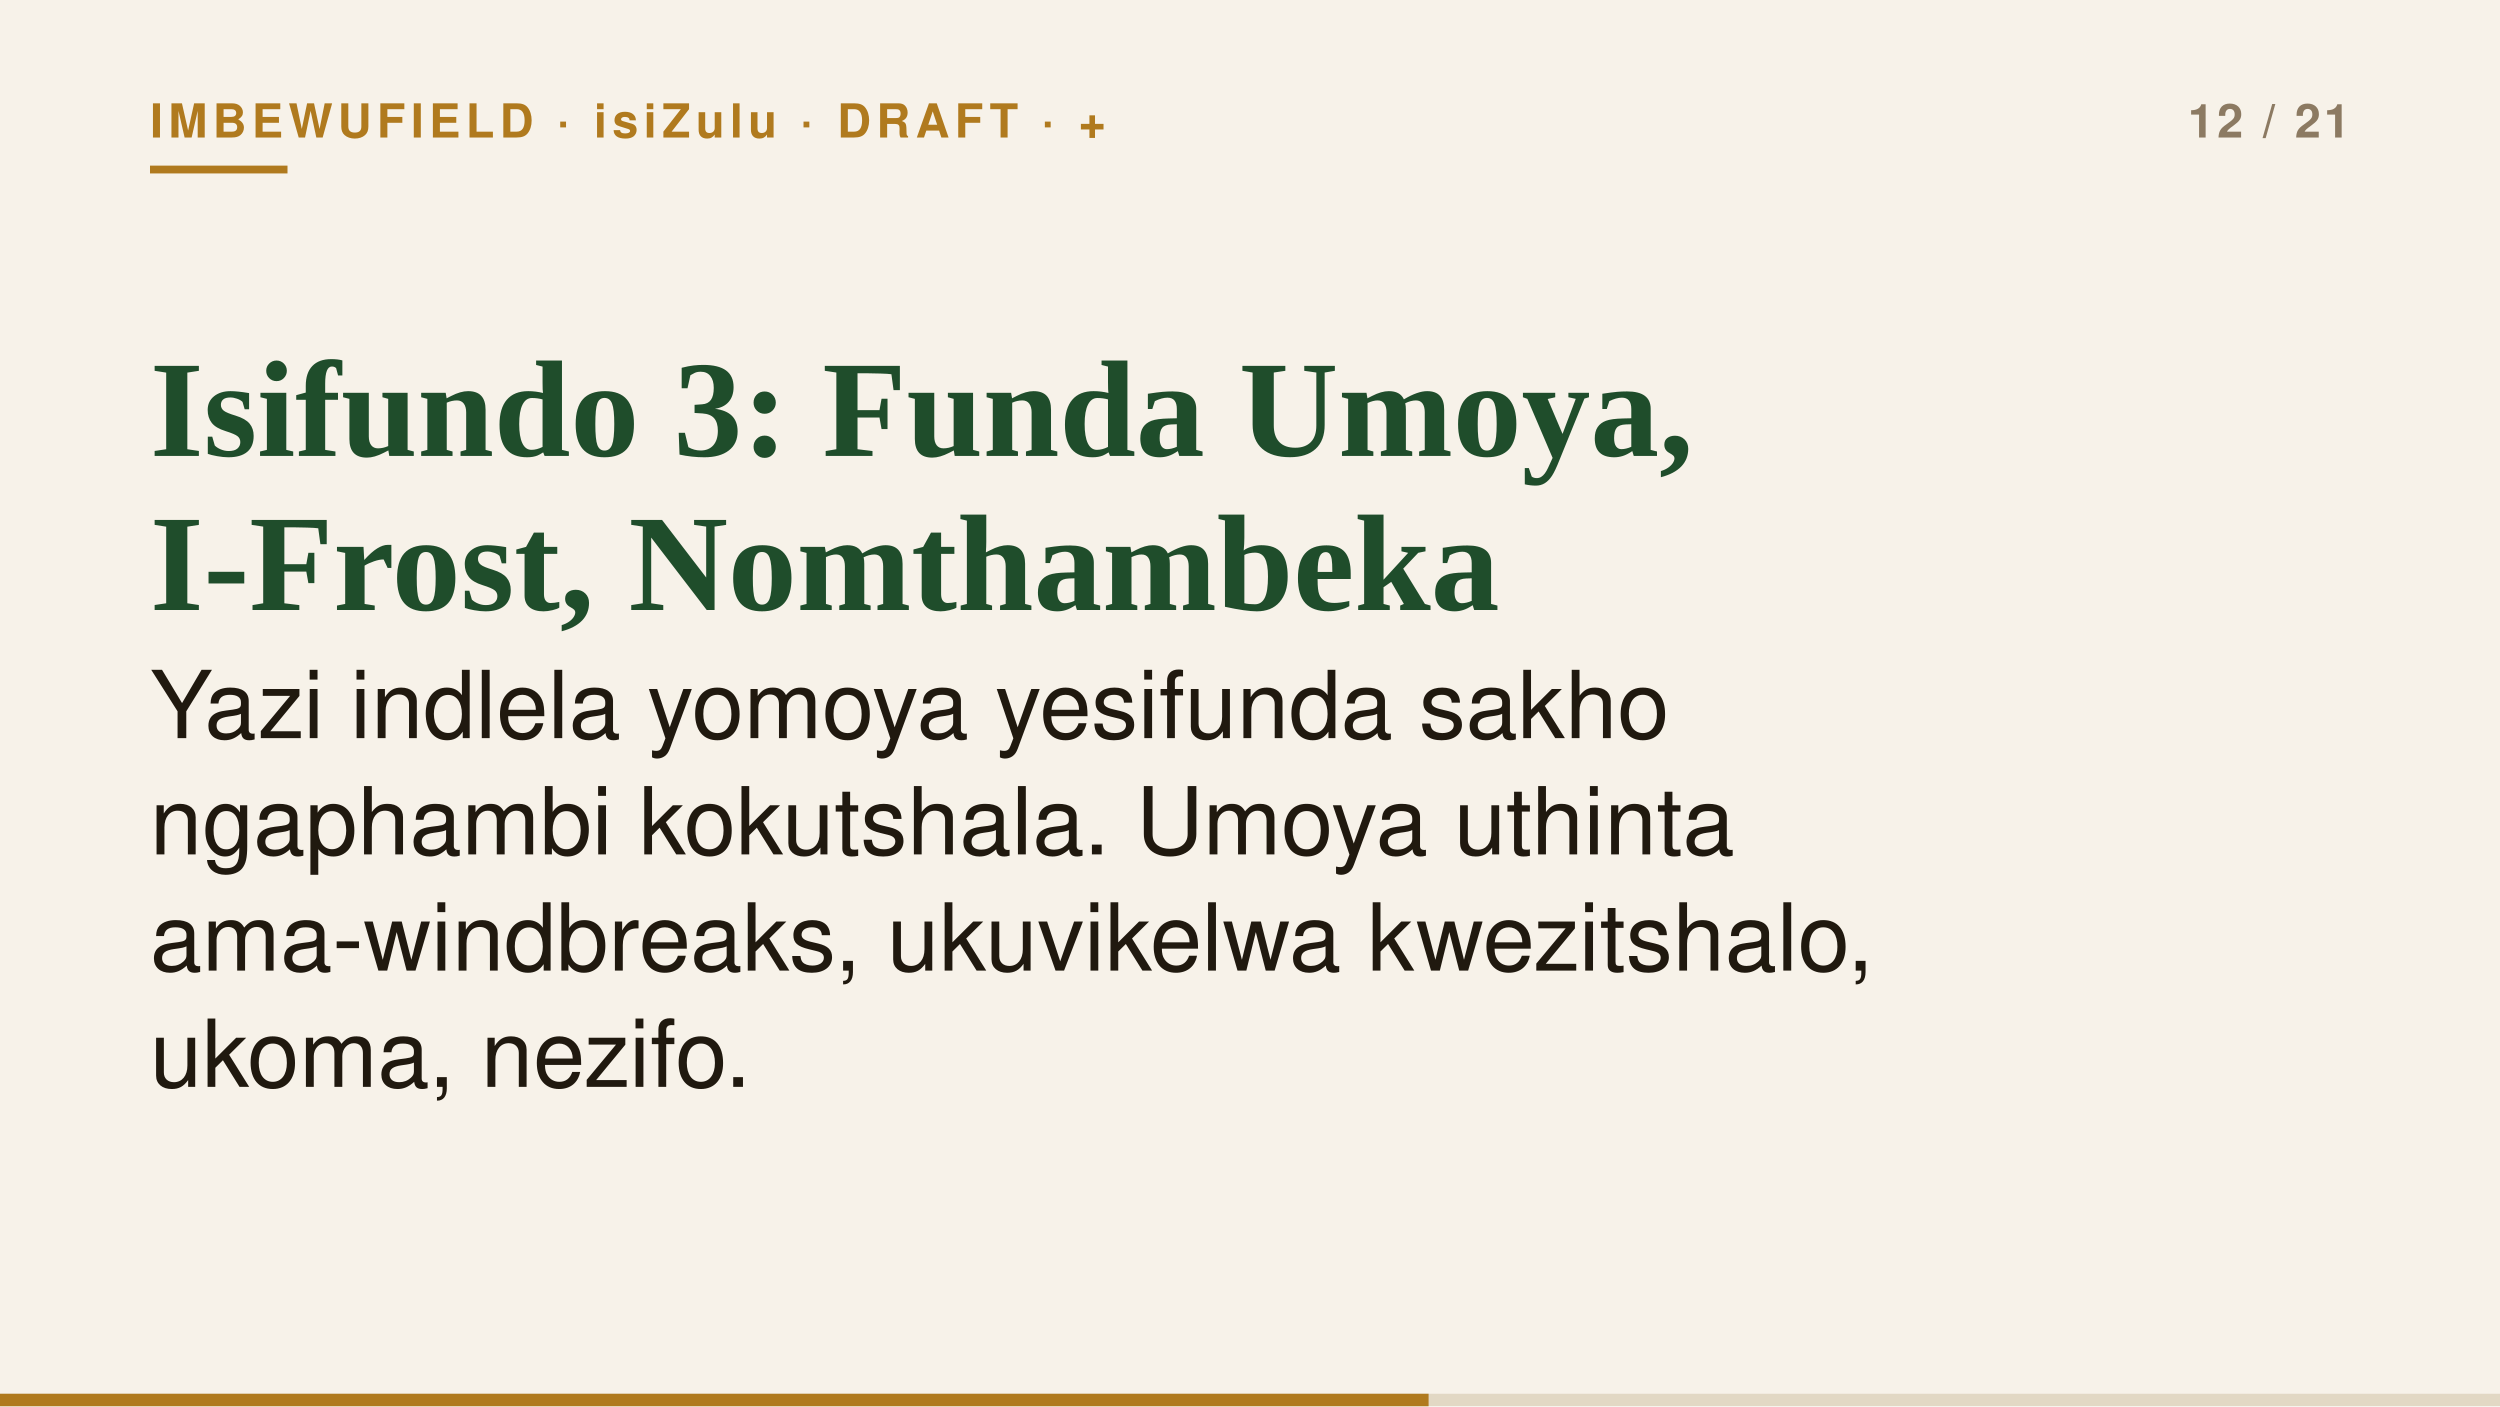
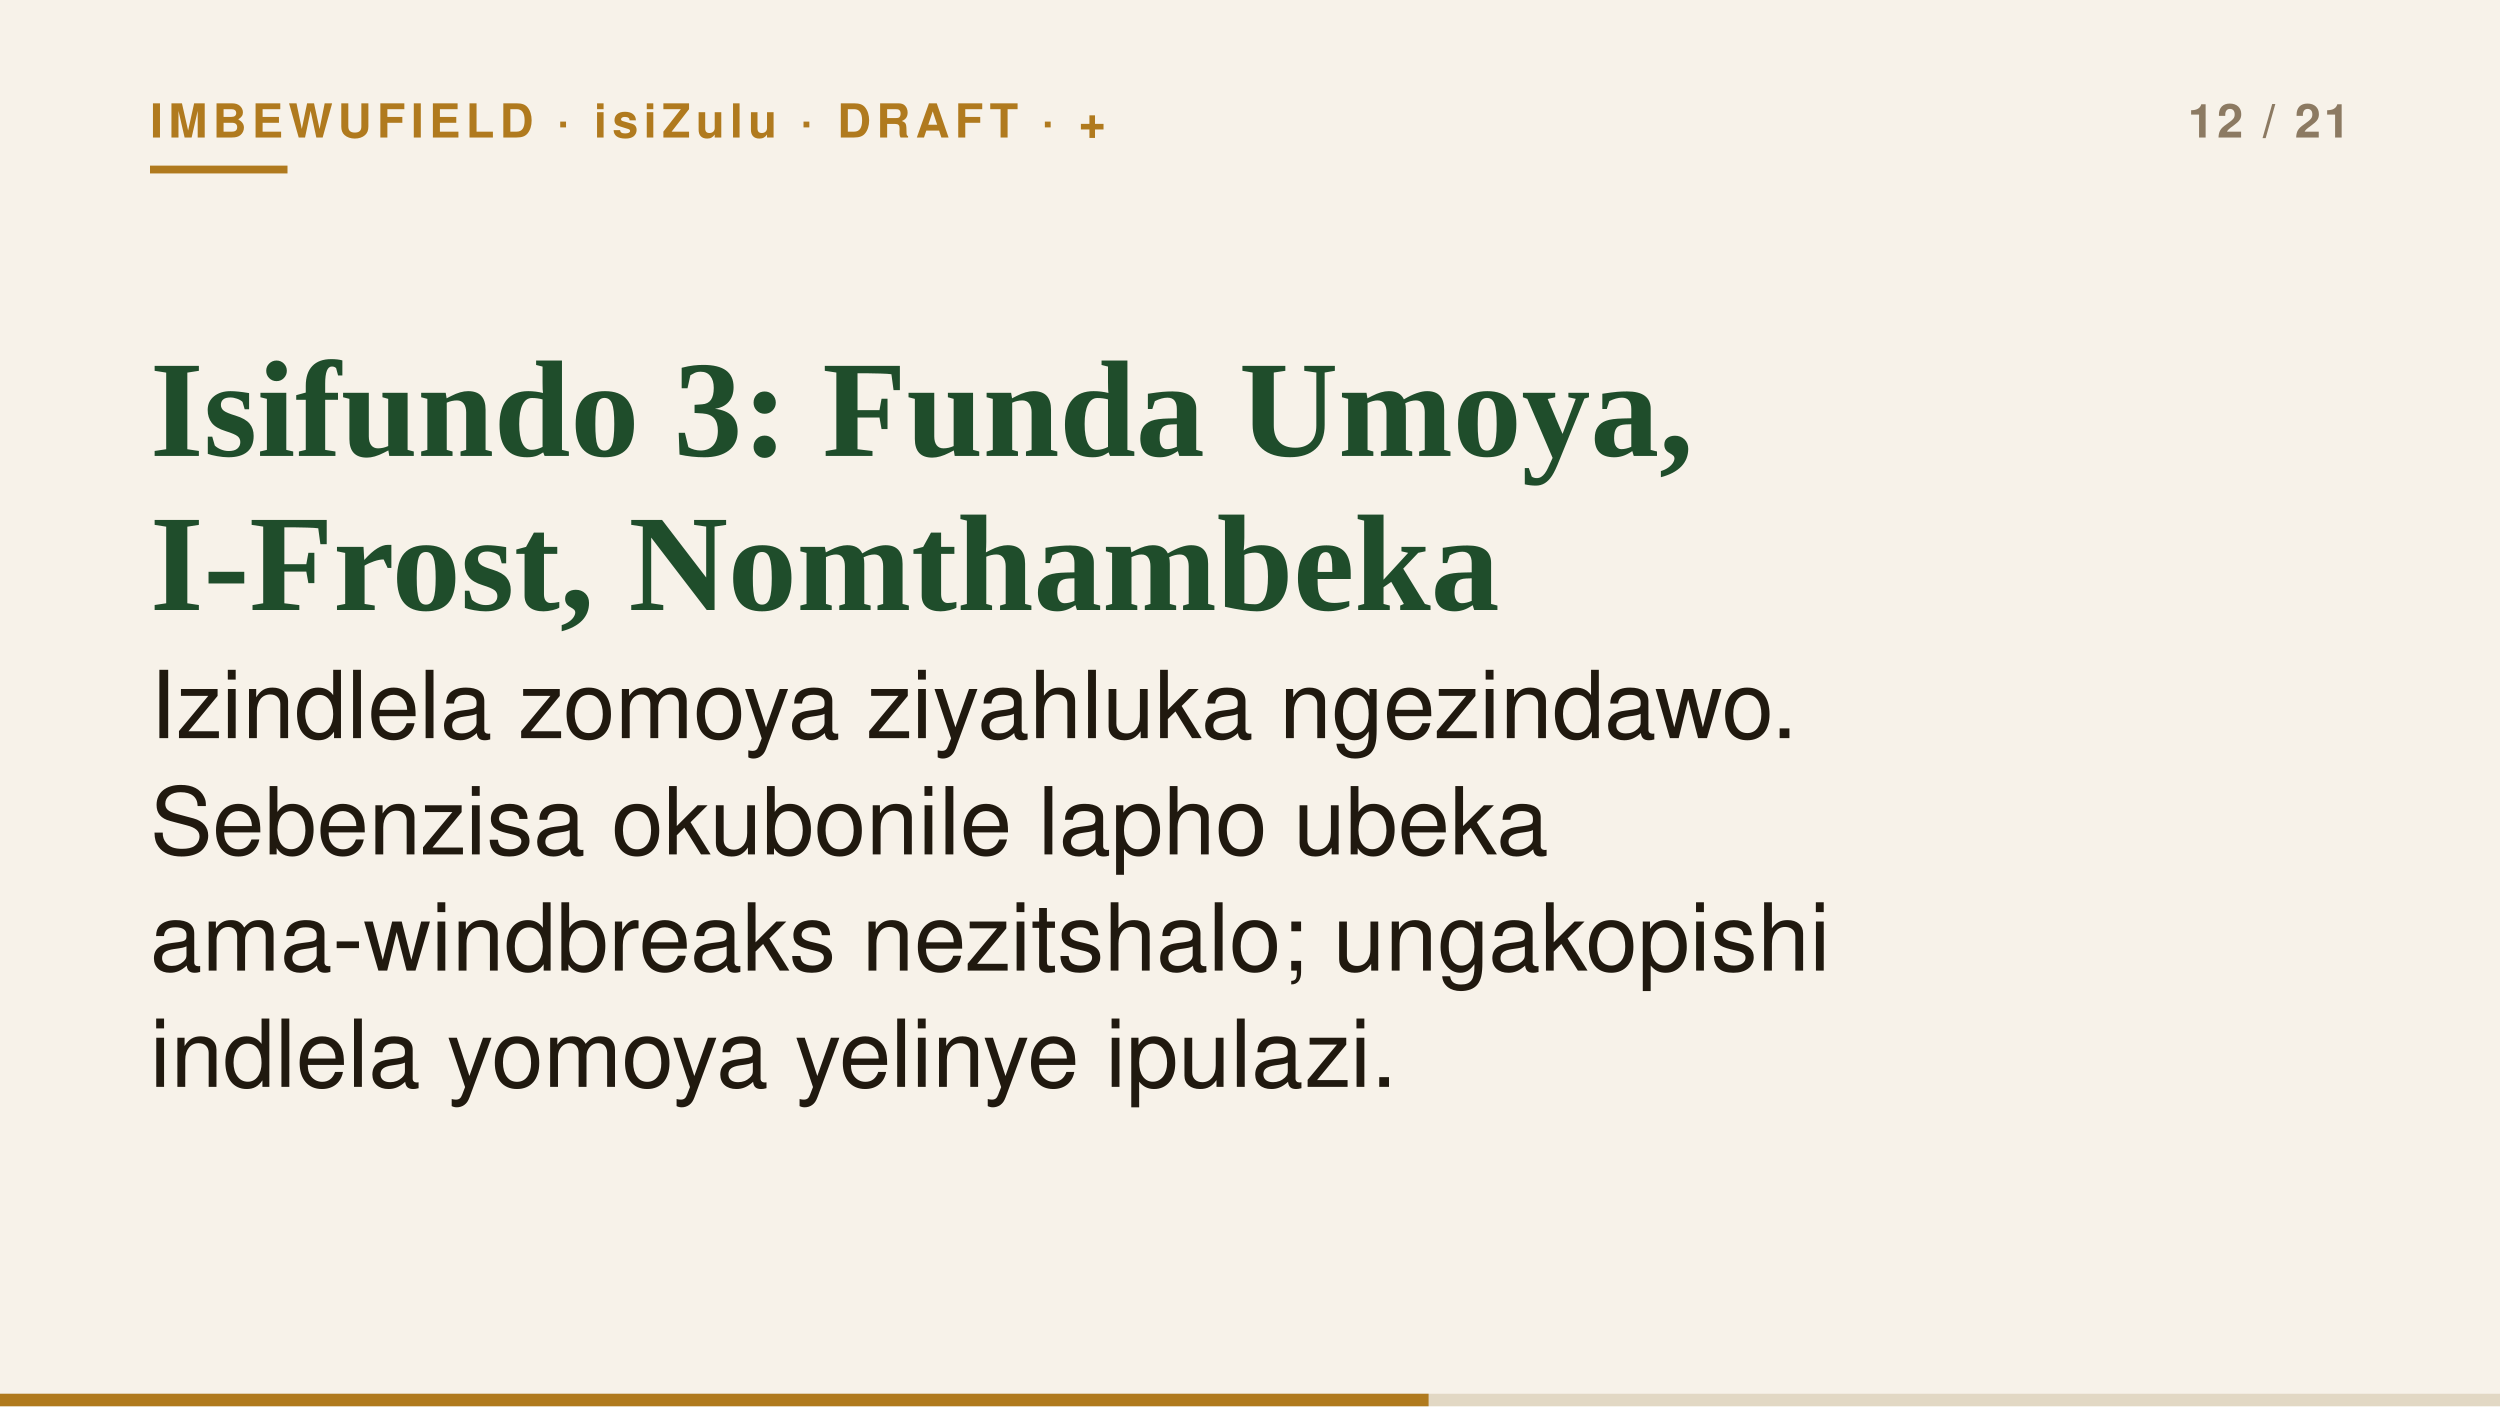
<svg xmlns="http://www.w3.org/2000/svg" viewBox="0 0 1600 900" width="1600" height="900">
  <style>.eye{font:700 30px 'Helvetica Neue',Helvetica,Arial,'Liberation Sans',sans-serif;letter-spacing:3.4px}.num{text-anchor:end;letter-spacing:2px}.hero{font:700 132px Georgia,'Iowan Old Style','Times New Roman',serif}.tag{font:italic 400 58px Georgia,'Iowan Old Style','Times New Roman',serif}.title{font-family:Georgia,'Iowan Old Style','Times New Roman',serif;font-weight:700}.lead{font-family:'Helvetica Neue',Helvetica,Arial,'Liberation Sans',sans-serif;font-weight:400}.point{font-family:'Helvetica Neue',Helvetica,Arial,'Liberation Sans',sans-serif;font-weight:400}.q{font:italic 400 46px Georgia,'Iowan Old Style','Times New Roman',serif}</style>
  <rect width="1600" height="900" fill="#F7F2E9" />
  <text class="eye" font-size="30" x="96" y="88" fill="#B07A1E">IMBEWUFIELD · isiZulu · DRAFT · +</text>
  <text class="eye num" x="1504" y="88" fill="#8C7A62">12 / 21</text>
  <rect x="96" y="106" width="88" height="5" fill="#B07A1E" />
  <text class="title" font-size="88" fill="#1F4D2B">
    <tspan x="96" y="291.8">Isifundo 3: Funda Umoya,</tspan>
    <tspan x="96" y="390.4">I-Frost, Nomthambeka</tspan>
  </text>
  <text class="lead" font-size="60" fill="#20190F">
-     <tspan x="96" y="472.4">Yazi indlela yomoya yesifunda sakho</tspan>
-     <tspan x="96" y="546.8">ngaphambi kokutshala. Umoya uthinta</tspan>
-     <tspan x="96" y="621.2">ama-windbreaks, ukuvikelwa kwezitshalo,</tspan>
-     <tspan x="96" y="695.6">ukoma, nezifo.</tspan>
+     <tspan x="96" y="472.4">Izindlela zomoya ziyahluka ngezindawo.</tspan>
+     <tspan x="96" y="546.8">Sebenzisa okubonile lapho ubeka</tspan>
+     <tspan x="96" y="621.2">ama-windbreaks nezitshalo; ungakopishi</tspan>
+     <tspan x="96" y="695.6">indlela yomoya yelinye ipulazi.</tspan>
  </text>
  <rect x="0" y="892" width="1600" height="8" fill="#E2D8C4" />
  <rect x="0" y="892" width="914.3" height="8" fill="#B07A1E" />
</svg>
